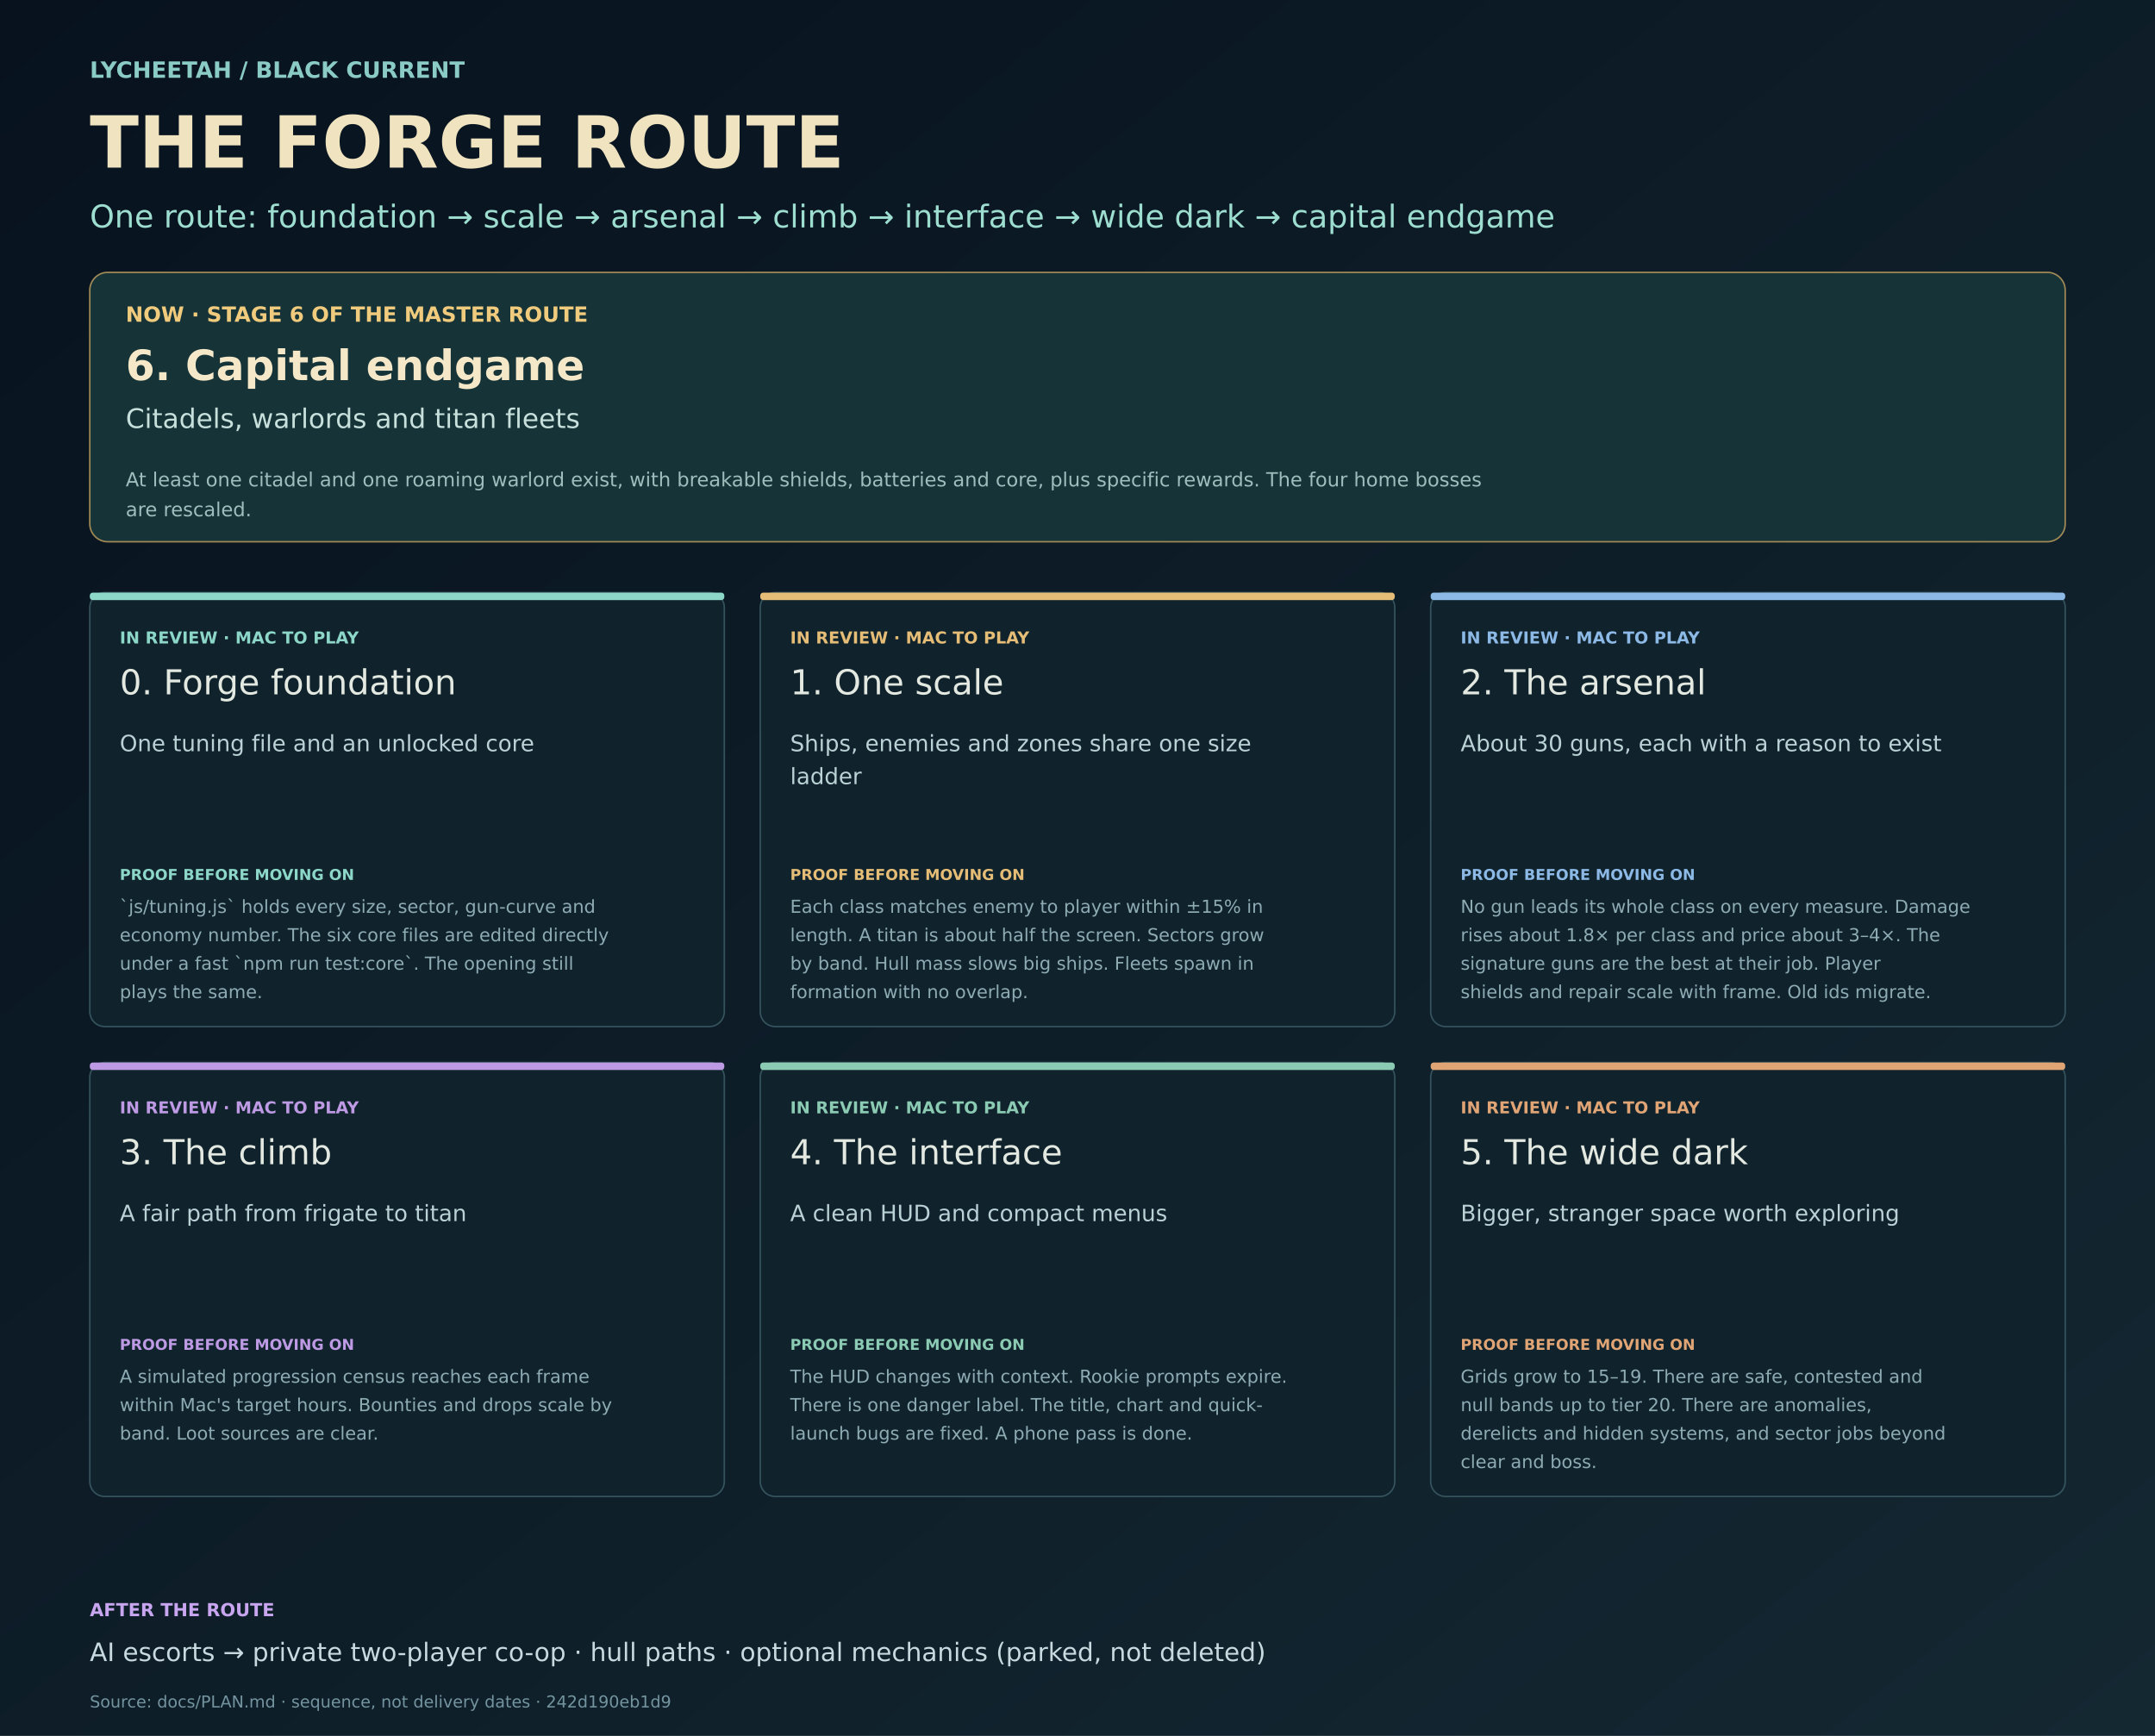
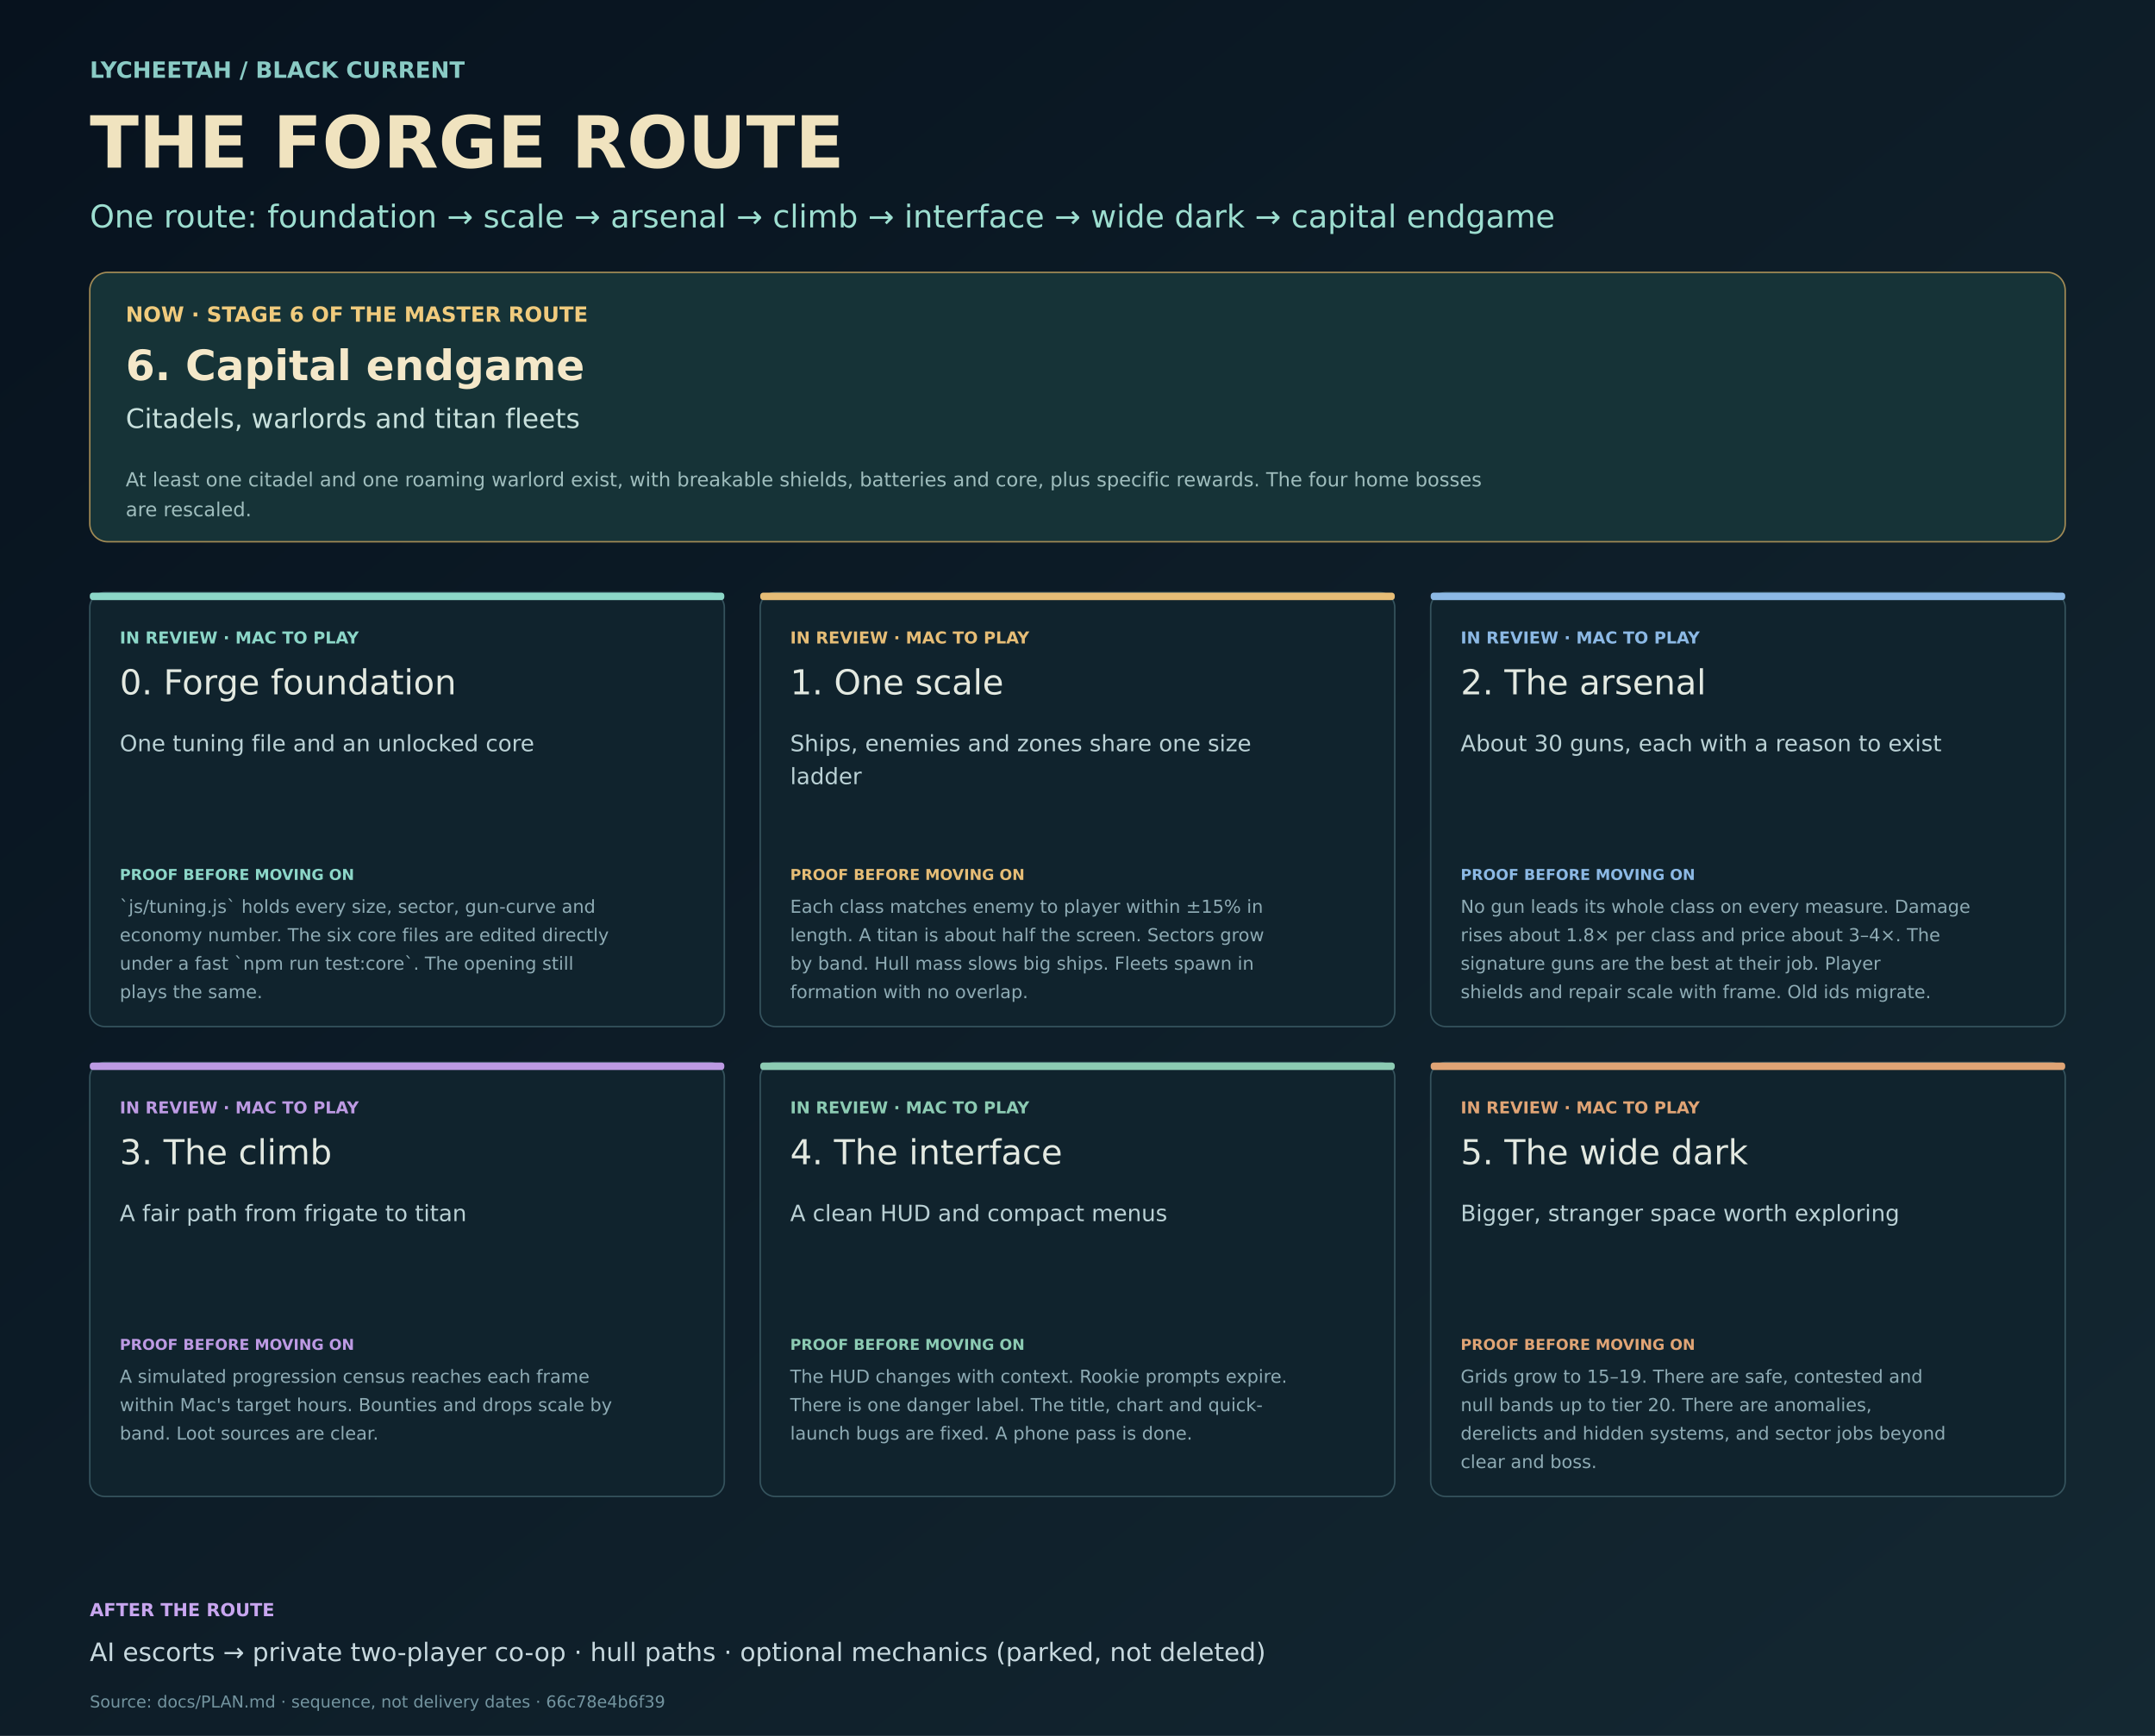
<svg xmlns="http://www.w3.org/2000/svg" width="1440" height="1160" viewBox="0 0 1440 1160">
  <defs>
    <linearGradient id="bg" x2="1" y2="1">
      <stop stop-color="#07121e" />
      <stop offset="1" stop-color="#142832" />
    </linearGradient>
  </defs>
  <rect width="1440" height="1160" fill="url(#bg)" />
  <text x="60" y="52" fill="#8acbc5" font-family="DejaVu Sans,sans-serif" font-size="15" font-weight="700">LYCHEETAH / BLACK CURRENT</text>
  <text x="60" y="112" fill="#f0e3bf" font-family="DejaVu Sans,sans-serif" font-size="48" font-weight="700">THE FORGE ROUTE</text>
  <text x="60" y="152" fill="#9dded0" font-family="DejaVu Sans,sans-serif" font-size="21" font-weight="400">One route: foundation → scale → arsenal → climb → interface → wide dark → capital endgame</text>
  <rect x="60" y="182" width="1320" height="180" rx="12" fill="#163337" stroke="#a18a55" />
  <text x="84" y="215" fill="#f0cb7d" font-family="DejaVu Sans,sans-serif" font-size="14" font-weight="700">NOW · STAGE 6 OF THE MASTER ROUTE</text>
  <text x="84" y="254" fill="#f4e8c9" font-family="DejaVu Sans,sans-serif" font-size="28" font-weight="700">6. Capital endgame</text>
  <text x="84" y="286" fill="#c8e0dc" font-family="DejaVu Sans,sans-serif" font-size="18" font-weight="400">Citadels, warlords and titan fleets</text>
  <text x="84" y="325" fill="#9fbdbd" font-family="DejaVu Sans,sans-serif" font-size="13" font-weight="400">At least one citadel and one roaming warlord exist, with breakable shields, batteries and core, plus specific rewards. The four home bosses</text>
  <text x="84" y="345" fill="#9fbdbd" font-family="DejaVu Sans,sans-serif" font-size="13" font-weight="400">are rescaled.</text>
  <rect x="60" y="396" width="424" height="290" rx="10" fill="#10232d" stroke="#35535d" />
  <rect x="60" y="396" width="424" height="5" rx="2" fill="#8cd7c8" />
  <text x="80" y="430" fill="#8cd7c8" font-family="DejaVu Sans,sans-serif" font-size="11" font-weight="700">IN REVIEW · MAC TO PLAY</text>
  <text x="80" y="464" fill="#e3e9e1" font-family="DejaVu Sans,sans-serif" font-size="23" font-weight="400">0. Forge foundation</text>
  <text x="80" y="502" fill="#bad1d5" font-family="DejaVu Sans,sans-serif" font-size="15" font-weight="400">One tuning file and an unlocked core</text>
  <text x="80" y="588" fill="#8cd7c8" font-family="DejaVu Sans,sans-serif" font-size="10" font-weight="700">PROOF BEFORE MOVING ON</text>
  <text x="80" y="610" fill="#8eabb4" font-family="DejaVu Sans,sans-serif" font-size="12" font-weight="400">`js/tuning.js` holds every size, sector, gun-curve and</text>
  <text x="80" y="629" fill="#8eabb4" font-family="DejaVu Sans,sans-serif" font-size="12" font-weight="400">economy number. The six core files are edited directly</text>
  <text x="80" y="648" fill="#8eabb4" font-family="DejaVu Sans,sans-serif" font-size="12" font-weight="400">under a fast `npm run test:core`. The opening still</text>
  <text x="80" y="667" fill="#8eabb4" font-family="DejaVu Sans,sans-serif" font-size="12" font-weight="400">plays the same.</text>
  <rect x="508" y="396" width="424" height="290" rx="10" fill="#10232d" stroke="#35535d" />
  <rect x="508" y="396" width="424" height="5" rx="2" fill="#e6bd76" />
  <text x="528" y="430" fill="#e6bd76" font-family="DejaVu Sans,sans-serif" font-size="11" font-weight="700">IN REVIEW · MAC TO PLAY</text>
  <text x="528" y="464" fill="#e3e9e1" font-family="DejaVu Sans,sans-serif" font-size="23" font-weight="400">1. One scale</text>
  <text x="528" y="502" fill="#bad1d5" font-family="DejaVu Sans,sans-serif" font-size="15" font-weight="400">Ships, enemies and zones share one size</text>
  <text x="528" y="524" fill="#bad1d5" font-family="DejaVu Sans,sans-serif" font-size="15" font-weight="400">ladder</text>
  <text x="528" y="588" fill="#e6bd76" font-family="DejaVu Sans,sans-serif" font-size="10" font-weight="700">PROOF BEFORE MOVING ON</text>
  <text x="528" y="610" fill="#8eabb4" font-family="DejaVu Sans,sans-serif" font-size="12" font-weight="400">Each class matches enemy to player within ±15% in</text>
  <text x="528" y="629" fill="#8eabb4" font-family="DejaVu Sans,sans-serif" font-size="12" font-weight="400">length. A titan is about half the screen. Sectors grow</text>
  <text x="528" y="648" fill="#8eabb4" font-family="DejaVu Sans,sans-serif" font-size="12" font-weight="400">by band. Hull mass slows big ships. Fleets spawn in</text>
  <text x="528" y="667" fill="#8eabb4" font-family="DejaVu Sans,sans-serif" font-size="12" font-weight="400">formation with no overlap.</text>
  <rect x="956" y="396" width="424" height="290" rx="10" fill="#10232d" stroke="#35535d" />
  <rect x="956" y="396" width="424" height="5" rx="2" fill="#8cb9e5" />
  <text x="976" y="430" fill="#8cb9e5" font-family="DejaVu Sans,sans-serif" font-size="11" font-weight="700">IN REVIEW · MAC TO PLAY</text>
  <text x="976" y="464" fill="#e3e9e1" font-family="DejaVu Sans,sans-serif" font-size="23" font-weight="400">2. The arsenal</text>
  <text x="976" y="502" fill="#bad1d5" font-family="DejaVu Sans,sans-serif" font-size="15" font-weight="400">About 30 guns, each with a reason to exist</text>
  <text x="976" y="588" fill="#8cb9e5" font-family="DejaVu Sans,sans-serif" font-size="10" font-weight="700">PROOF BEFORE MOVING ON</text>
  <text x="976" y="610" fill="#8eabb4" font-family="DejaVu Sans,sans-serif" font-size="12" font-weight="400">No gun leads its whole class on every measure. Damage</text>
  <text x="976" y="629" fill="#8eabb4" font-family="DejaVu Sans,sans-serif" font-size="12" font-weight="400">rises about 1.8× per class and price about 3–4×. The</text>
  <text x="976" y="648" fill="#8eabb4" font-family="DejaVu Sans,sans-serif" font-size="12" font-weight="400">signature guns are the best at their job. Player</text>
  <text x="976" y="667" fill="#8eabb4" font-family="DejaVu Sans,sans-serif" font-size="12" font-weight="400">shields and repair scale with frame. Old ids migrate.</text>
  <rect x="60" y="710" width="424" height="290" rx="10" fill="#10232d" stroke="#35535d" />
  <rect x="60" y="710" width="424" height="5" rx="2" fill="#bd9ae3" />
  <text x="80" y="744" fill="#bd9ae3" font-family="DejaVu Sans,sans-serif" font-size="11" font-weight="700">IN REVIEW · MAC TO PLAY</text>
  <text x="80" y="778" fill="#e3e9e1" font-family="DejaVu Sans,sans-serif" font-size="23" font-weight="400">3. The climb</text>
  <text x="80" y="816" fill="#bad1d5" font-family="DejaVu Sans,sans-serif" font-size="15" font-weight="400">A fair path from frigate to titan</text>
  <text x="80" y="902" fill="#bd9ae3" font-family="DejaVu Sans,sans-serif" font-size="10" font-weight="700">PROOF BEFORE MOVING ON</text>
  <text x="80" y="924" fill="#8eabb4" font-family="DejaVu Sans,sans-serif" font-size="12" font-weight="400">A simulated progression census reaches each frame</text>
  <text x="80" y="943" fill="#8eabb4" font-family="DejaVu Sans,sans-serif" font-size="12" font-weight="400">within Mac's target hours. Bounties and drops scale by</text>
  <text x="80" y="962" fill="#8eabb4" font-family="DejaVu Sans,sans-serif" font-size="12" font-weight="400">band. Loot sources are clear.</text>
  <rect x="508" y="710" width="424" height="290" rx="10" fill="#10232d" stroke="#35535d" />
  <rect x="508" y="710" width="424" height="5" rx="2" fill="#8ccbb3" />
  <text x="528" y="744" fill="#8ccbb3" font-family="DejaVu Sans,sans-serif" font-size="11" font-weight="700">IN REVIEW · MAC TO PLAY</text>
  <text x="528" y="778" fill="#e3e9e1" font-family="DejaVu Sans,sans-serif" font-size="23" font-weight="400">4. The interface</text>
  <text x="528" y="816" fill="#bad1d5" font-family="DejaVu Sans,sans-serif" font-size="15" font-weight="400">A clean HUD and compact menus</text>
  <text x="528" y="902" fill="#8ccbb3" font-family="DejaVu Sans,sans-serif" font-size="10" font-weight="700">PROOF BEFORE MOVING ON</text>
  <text x="528" y="924" fill="#8eabb4" font-family="DejaVu Sans,sans-serif" font-size="12" font-weight="400">The HUD changes with context. Rookie prompts expire.</text>
  <text x="528" y="943" fill="#8eabb4" font-family="DejaVu Sans,sans-serif" font-size="12" font-weight="400">There is one danger label. The title, chart and quick-</text>
  <text x="528" y="962" fill="#8eabb4" font-family="DejaVu Sans,sans-serif" font-size="12" font-weight="400">launch bugs are fixed. A phone pass is done.</text>
  <rect x="956" y="710" width="424" height="290" rx="10" fill="#10232d" stroke="#35535d" />
  <rect x="956" y="710" width="424" height="5" rx="2" fill="#e0a475" />
  <text x="976" y="744" fill="#e0a475" font-family="DejaVu Sans,sans-serif" font-size="11" font-weight="700">IN REVIEW · MAC TO PLAY</text>
  <text x="976" y="778" fill="#e3e9e1" font-family="DejaVu Sans,sans-serif" font-size="23" font-weight="400">5. The wide dark</text>
  <text x="976" y="816" fill="#bad1d5" font-family="DejaVu Sans,sans-serif" font-size="15" font-weight="400">Bigger, stranger space worth exploring</text>
  <text x="976" y="902" fill="#e0a475" font-family="DejaVu Sans,sans-serif" font-size="10" font-weight="700">PROOF BEFORE MOVING ON</text>
  <text x="976" y="924" fill="#8eabb4" font-family="DejaVu Sans,sans-serif" font-size="12" font-weight="400">Grids grow to 15–19. There are safe, contested and</text>
  <text x="976" y="943" fill="#8eabb4" font-family="DejaVu Sans,sans-serif" font-size="12" font-weight="400">null bands up to tier 20. There are anomalies,</text>
  <text x="976" y="962" fill="#8eabb4" font-family="DejaVu Sans,sans-serif" font-size="12" font-weight="400">derelicts and hidden systems, and sector jobs beyond</text>
  <text x="976" y="981" fill="#8eabb4" font-family="DejaVu Sans,sans-serif" font-size="12" font-weight="400">clear and boss.</text>
  <text x="60" y="1080" fill="#c8a6ef" font-family="DejaVu Sans,sans-serif" font-size="12" font-weight="700">AFTER THE ROUTE</text>
  <text x="60" y="1110" fill="#c8d9df" font-family="DejaVu Sans,sans-serif" font-size="17" font-weight="400">AI escorts → private two-player co-op · hull paths · optional mechanics (parked, not deleted)</text>
-   <text x="60" y="1141" fill="#73949f" font-family="DejaVu Sans,sans-serif" font-size="11" font-weight="400">Source: docs/PLAN.md · sequence, not delivery dates · 242d190eb1d9</text>
+   <text x="60" y="1141" fill="#73949f" font-family="DejaVu Sans,sans-serif" font-size="11" font-weight="400">Source: docs/PLAN.md · sequence, not delivery dates · 66c78e4b6f39</text>
</svg>
